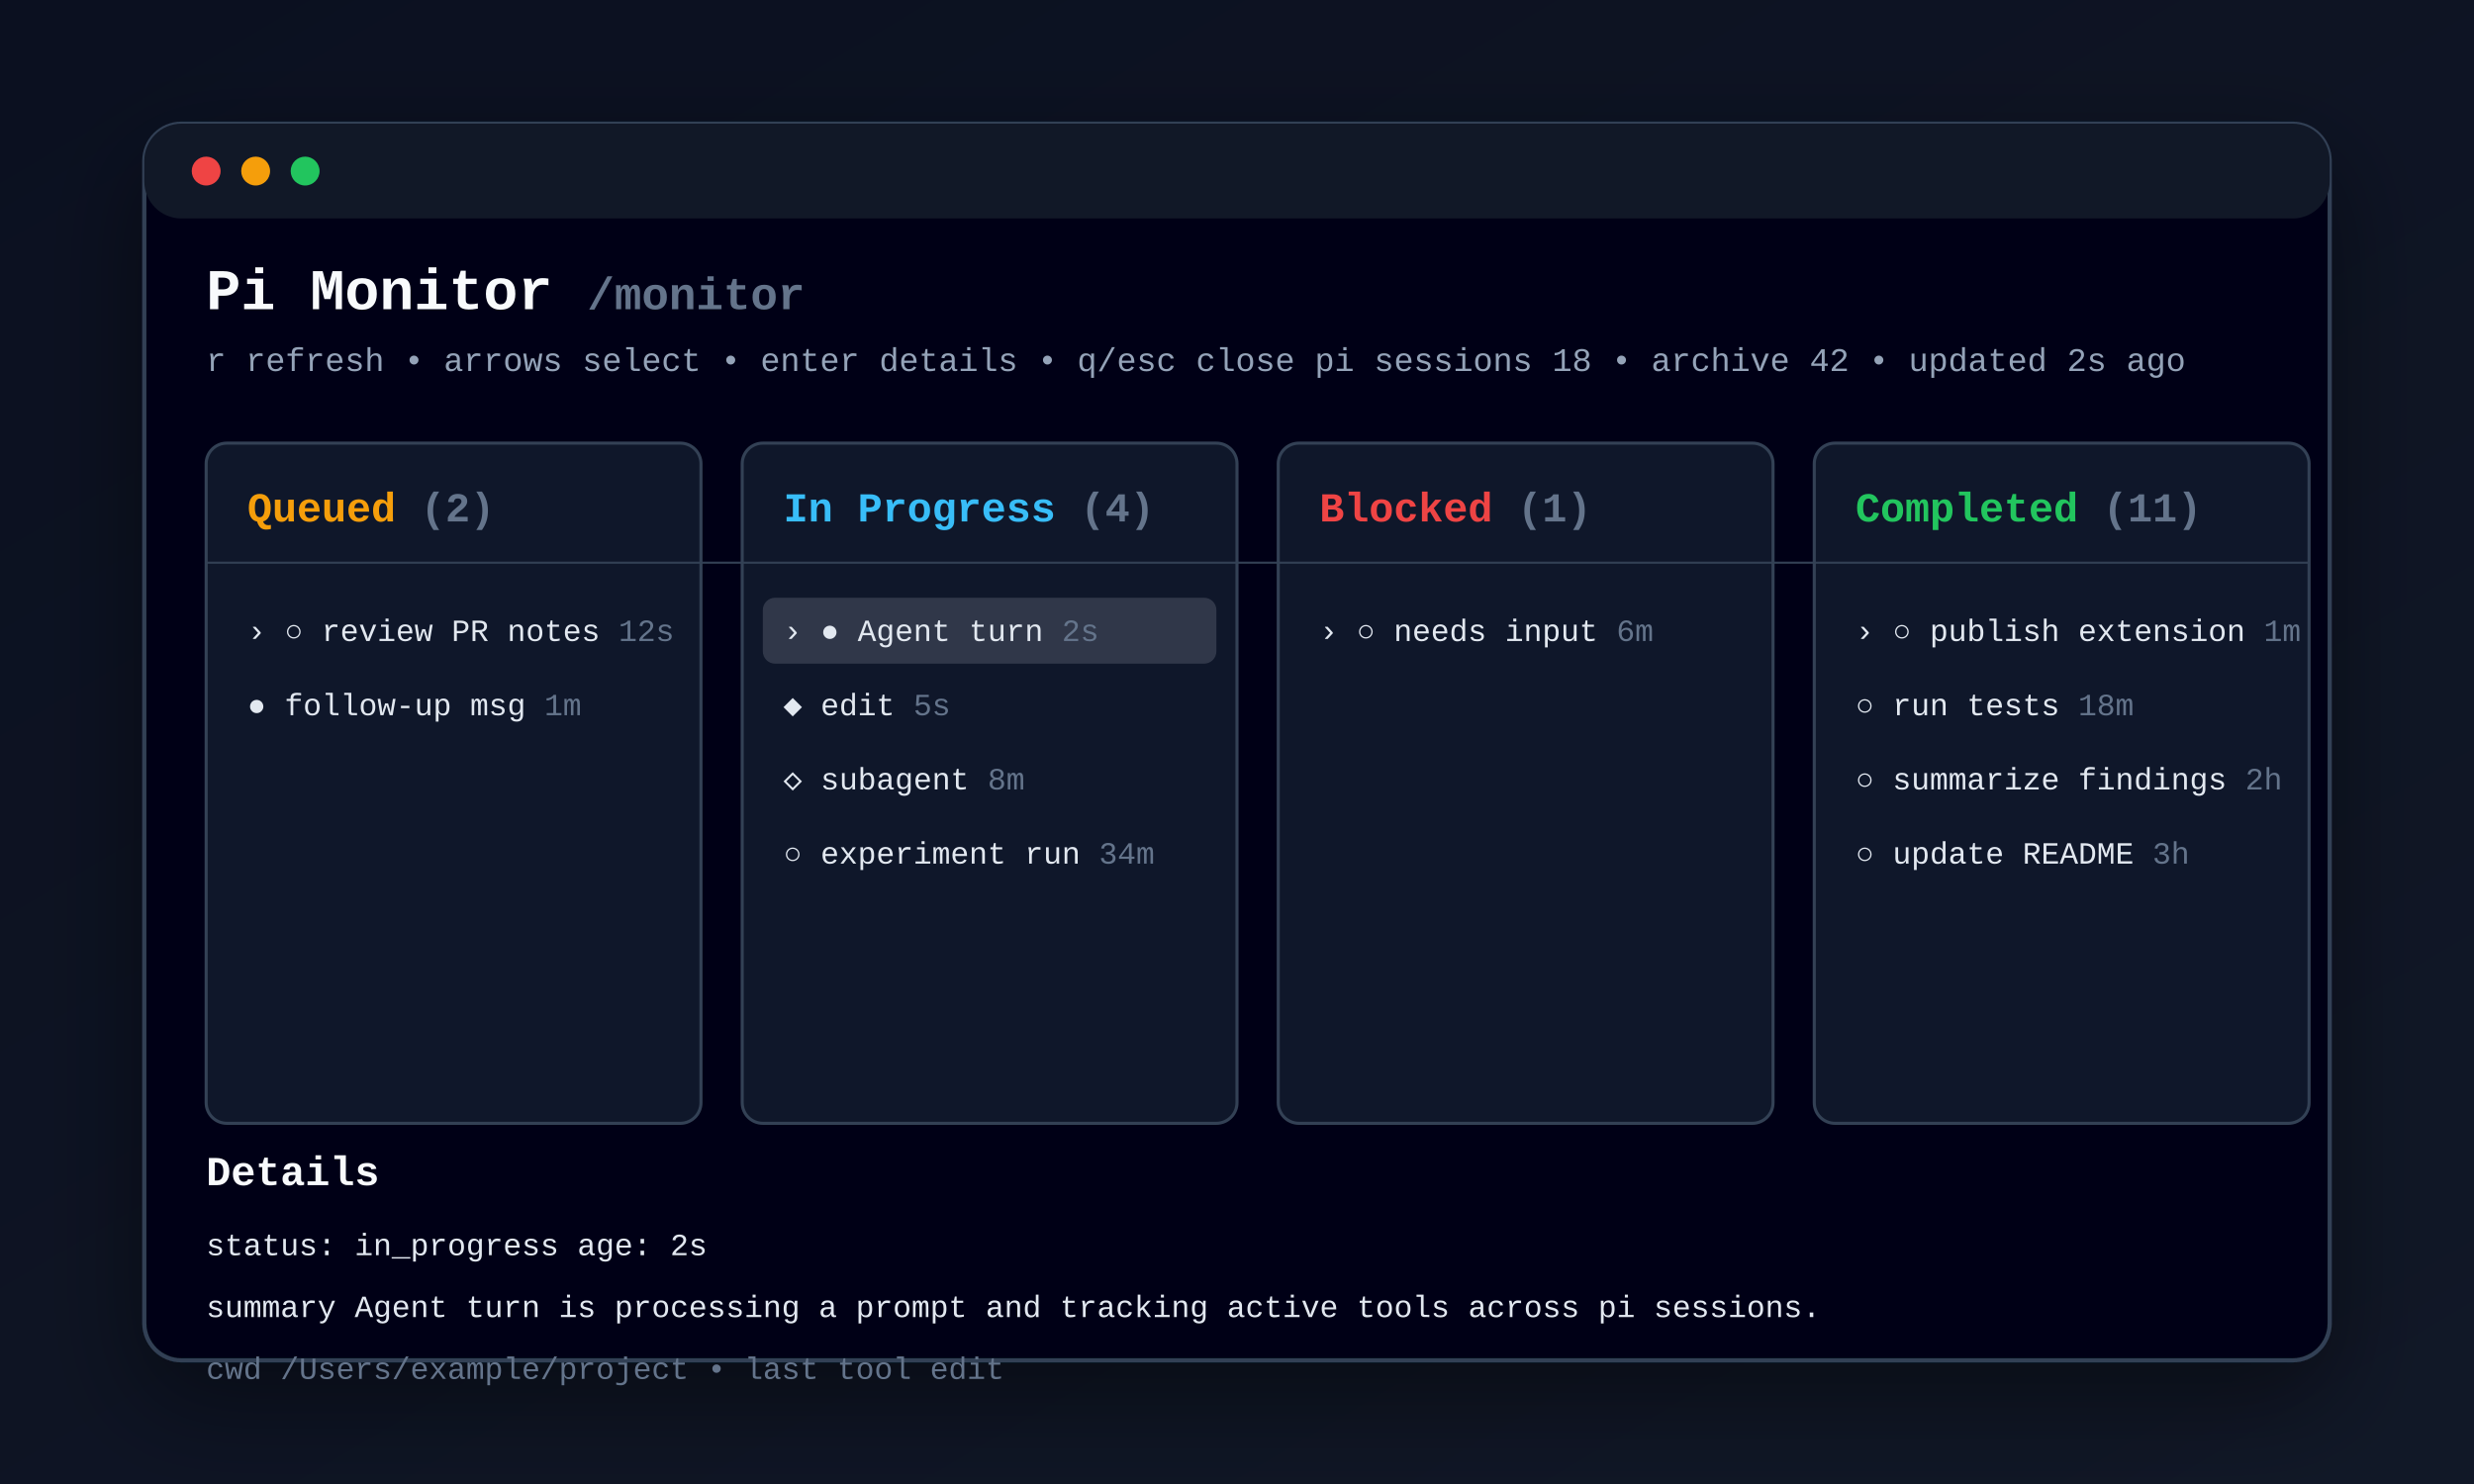
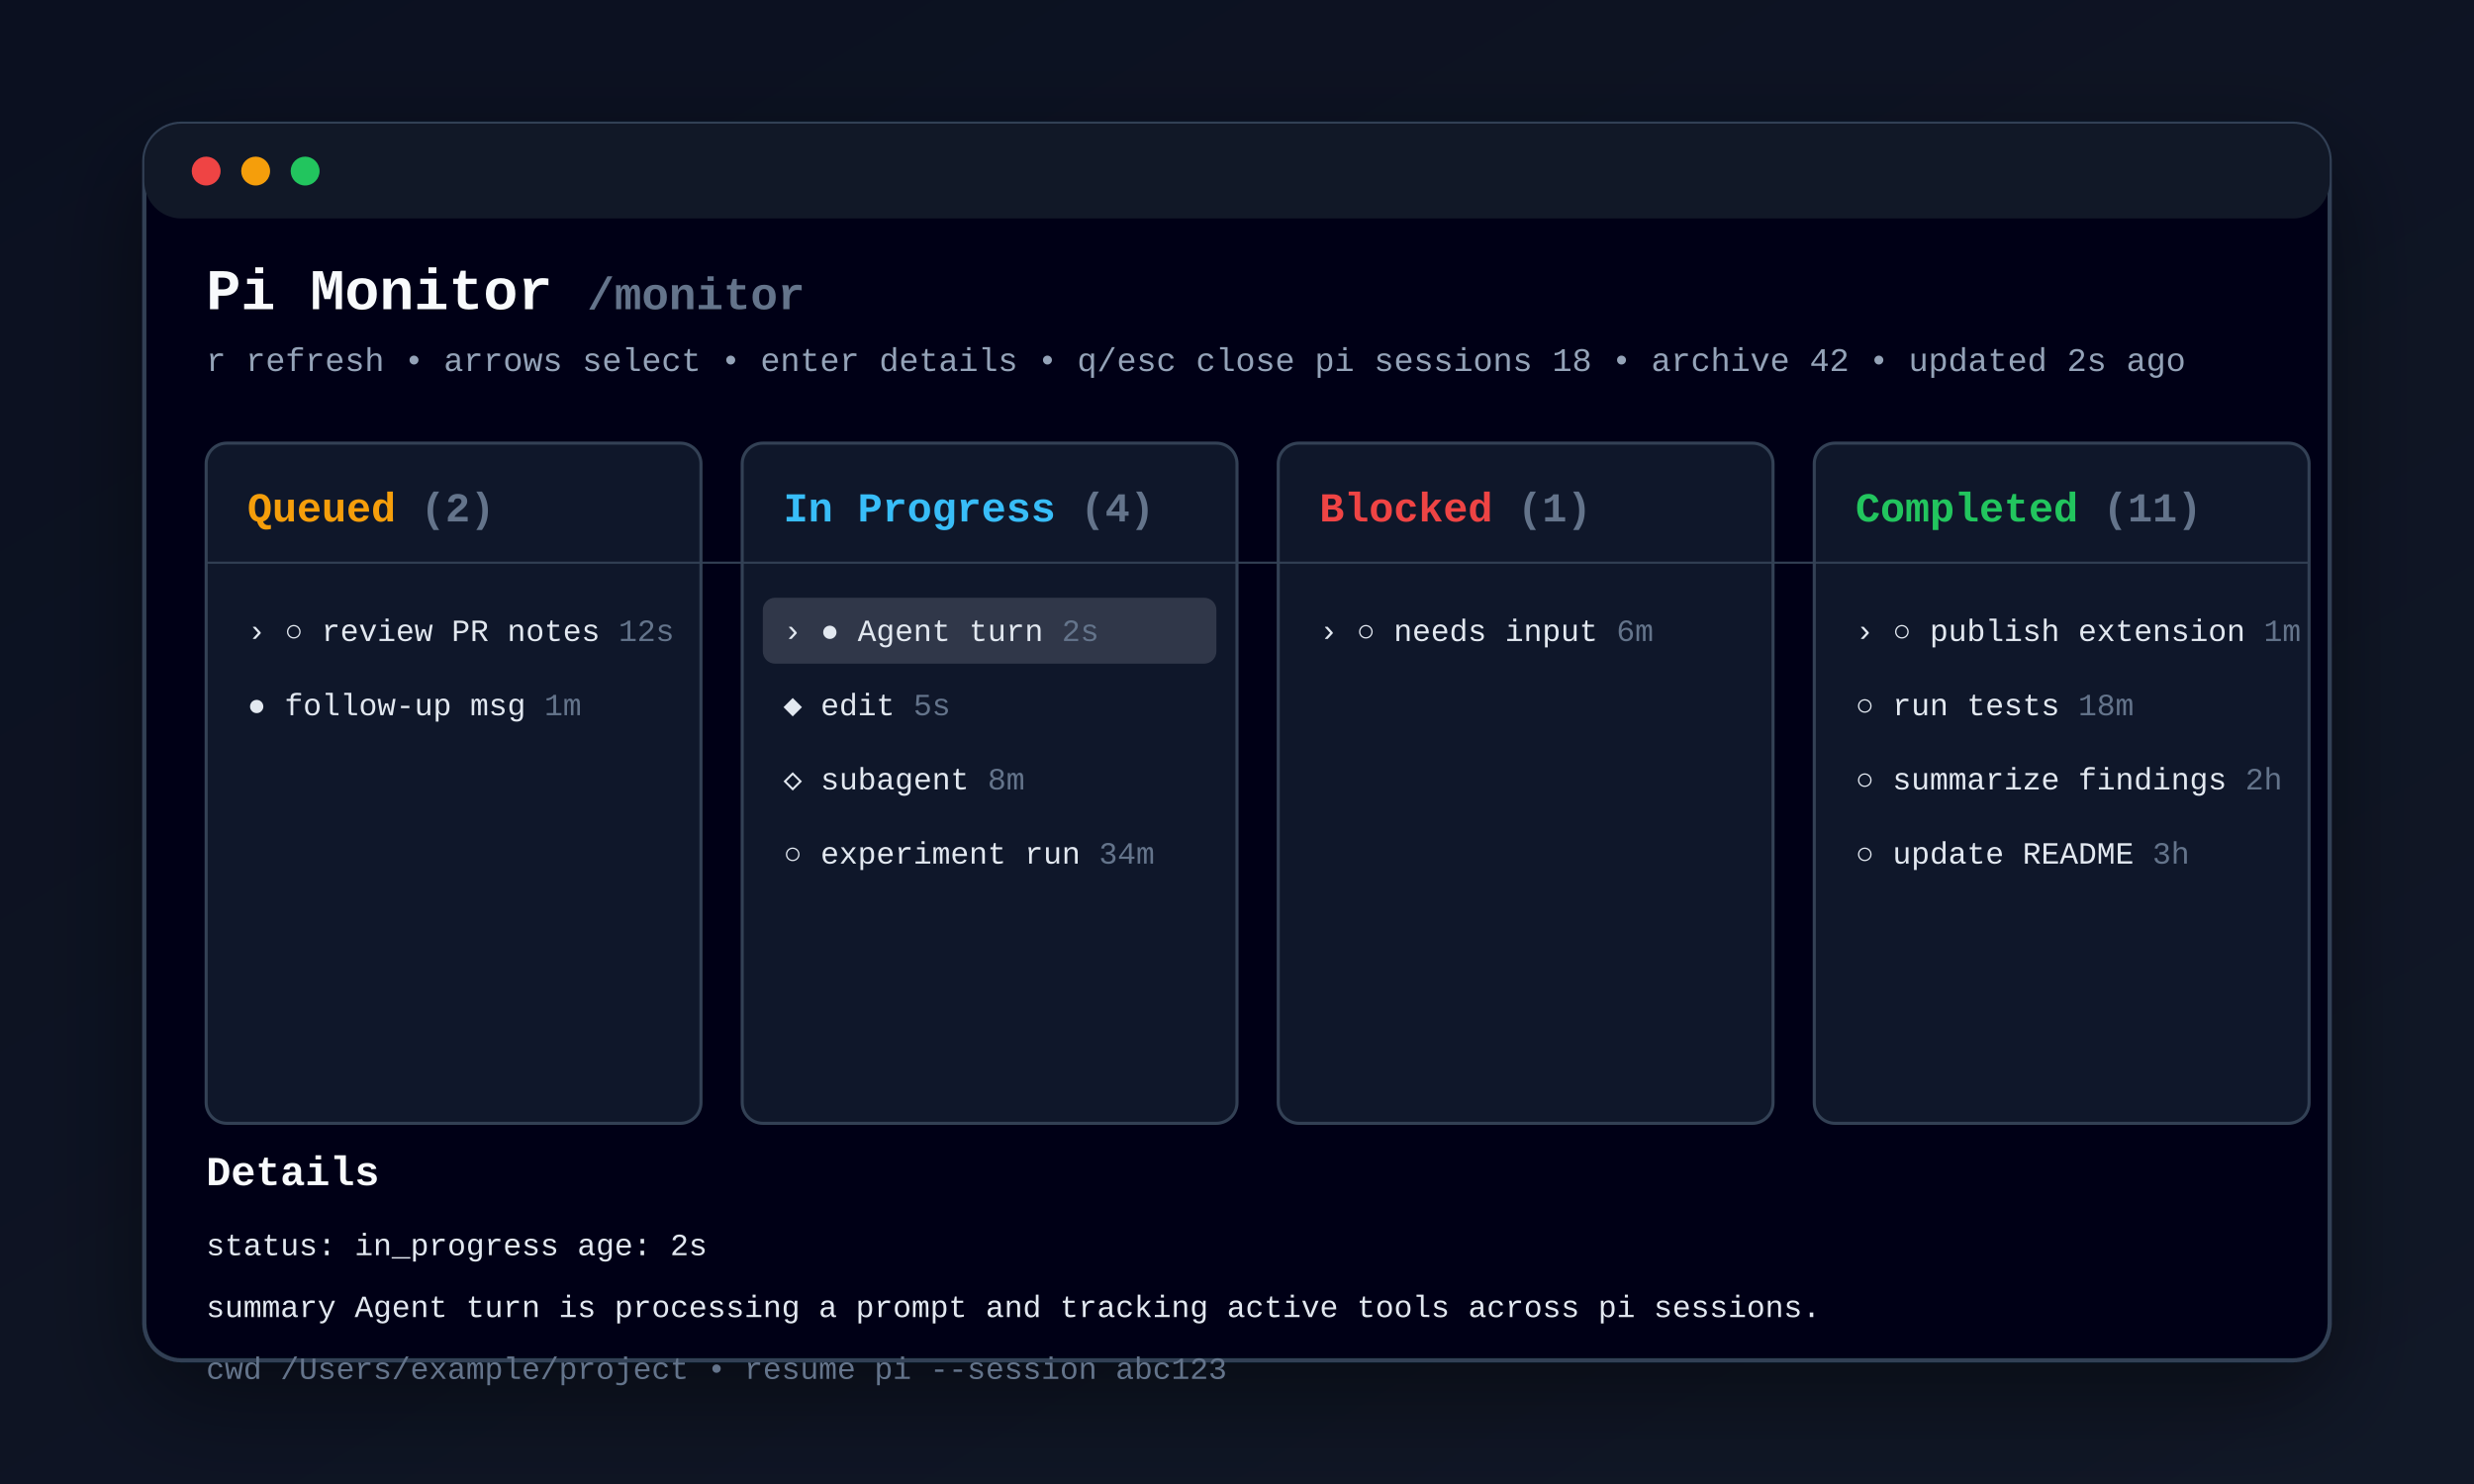
<svg xmlns="http://www.w3.org/2000/svg" width="1200" height="720" viewBox="0 0 1200 720" role="img" aria-label="Screenshot of pi-monitor TUI dashboard">
  <defs>
    <linearGradient id="bg" x1="0" x2="1" y1="0" y2="1">
      <stop offset="0" stop-color="#0b1020" />
      <stop offset="1" stop-color="#111827" />
    </linearGradient>
    <filter id="shadow" x="-10%" y="-10%" width="120%" height="120%">
      <feDropShadow dx="0" dy="18" stdDeviation="24" flood-color="#000" flood-opacity="0.45" />
    </filter>
  </defs>
  <rect width="1200" height="720" fill="url(#bg)" />
  <rect x="70" y="60" width="1060" height="600" rx="18" fill="#020617" stroke="#334155" stroke-width="2" filter="url(#shadow)" />
  <rect x="70" y="60" width="1060" height="46" rx="18" fill="#111827" />
  <circle cx="100" cy="83" r="7" fill="#ef4444" />
  <circle cx="124" cy="83" r="7" fill="#f59e0b" />
  <circle cx="148" cy="83" r="7" fill="#22c55e" />
  <style>
    .mono { font-family: ui-monospace, SFMono-Regular, Menlo, Monaco, Consolas, 'Liberation Mono', monospace; }
    .title { font-size: 28px; font-weight: 700; fill: #f8fafc; }
    .hint { font-size: 16px; fill: #94a3b8; }
    .header { font-size: 20px; font-weight: 700; }
    .item { font-size: 15px; fill: #e2e8f0; }
    .muted { fill: #64748b; }
    .box { fill: #0f172a; stroke: #334155; stroke-width: 1.5; }
  </style>
  <text x="100" y="150" class="mono title">Pi Monitor <tspan fill="#64748b" font-size="22">/monitor</tspan>
  </text>
  <text x="100" y="180" class="mono hint">r refresh • arrows select • enter details • q/esc close   pi sessions 18 • archive 42 • updated 2s ago</text>
  <g transform="translate(100 215)">
    <rect class="box" x="0" y="0" width="240" height="330" rx="10" />
    <rect class="box" x="260" y="0" width="240" height="330" rx="10" />
    <rect class="box" x="520" y="0" width="240" height="330" rx="10" />
    <rect class="box" x="780" y="0" width="240" height="330" rx="10" />
    <text x="20" y="38" class="mono header" fill="#f59e0b">Queued <tspan class="muted">(2)</tspan>
    </text>
    <text x="280" y="38" class="mono header" fill="#38bdf8">In Progress <tspan class="muted">(4)</tspan>
    </text>
    <text x="540" y="38" class="mono header" fill="#ef4444">Blocked <tspan class="muted">(1)</tspan>
    </text>
    <text x="800" y="38" class="mono header" fill="#22c55e">Completed <tspan class="muted">(11)</tspan>
    </text>
    <line x1="0" y1="58" x2="1020" y2="58" stroke="#334155" />
    <rect x="270" y="75" width="220" height="32" rx="6" fill="#e2e8f0" opacity="0.16" />
    <text x="20" y="96" class="mono item">› ○ review PR notes <tspan class="muted">12s</tspan>
    </text>
    <text x="20" y="132" class="mono item">  ● follow-up msg <tspan class="muted">1m</tspan>
    </text>
    <text x="280" y="96" class="mono item">› ● Agent turn <tspan class="muted">2s</tspan>
    </text>
    <text x="280" y="132" class="mono item">  ◆ edit <tspan class="muted">5s</tspan>
    </text>
    <text x="280" y="168" class="mono item">  ◇ subagent <tspan class="muted">8m</tspan>
    </text>
    <text x="280" y="204" class="mono item">  ○ experiment run <tspan class="muted">34m</tspan>
    </text>
    <text x="540" y="96" class="mono item">› ○ needs input <tspan class="muted">6m</tspan>
    </text>
    <text x="800" y="96" class="mono item">› ○ publish extension <tspan class="muted">1m</tspan>
    </text>
    <text x="800" y="132" class="mono item">  ○ run tests <tspan class="muted">18m</tspan>
    </text>
    <text x="800" y="168" class="mono item">  ○ summarize findings <tspan class="muted">2h</tspan>
    </text>
    <text x="800" y="204" class="mono item">  ○ update README <tspan class="muted">3h</tspan>
    </text>
  </g>
  <g transform="translate(100 575)">
    <text x="0" y="0" class="mono header" fill="#f8fafc">Details</text>
    <text x="0" y="34" class="mono item">status: in_progress  age: 2s</text>
    <text x="0" y="64" class="mono item">summary Agent turn is processing a prompt and tracking active tools across pi sessions.</text>
-     <text x="0" y="94" class="mono item muted">cwd /Users/example/project • last tool edit</text>
+     <text x="0" y="94" class="mono item muted">cwd /Users/example/project • resume pi --session abc123</text>
  </g>
</svg>
